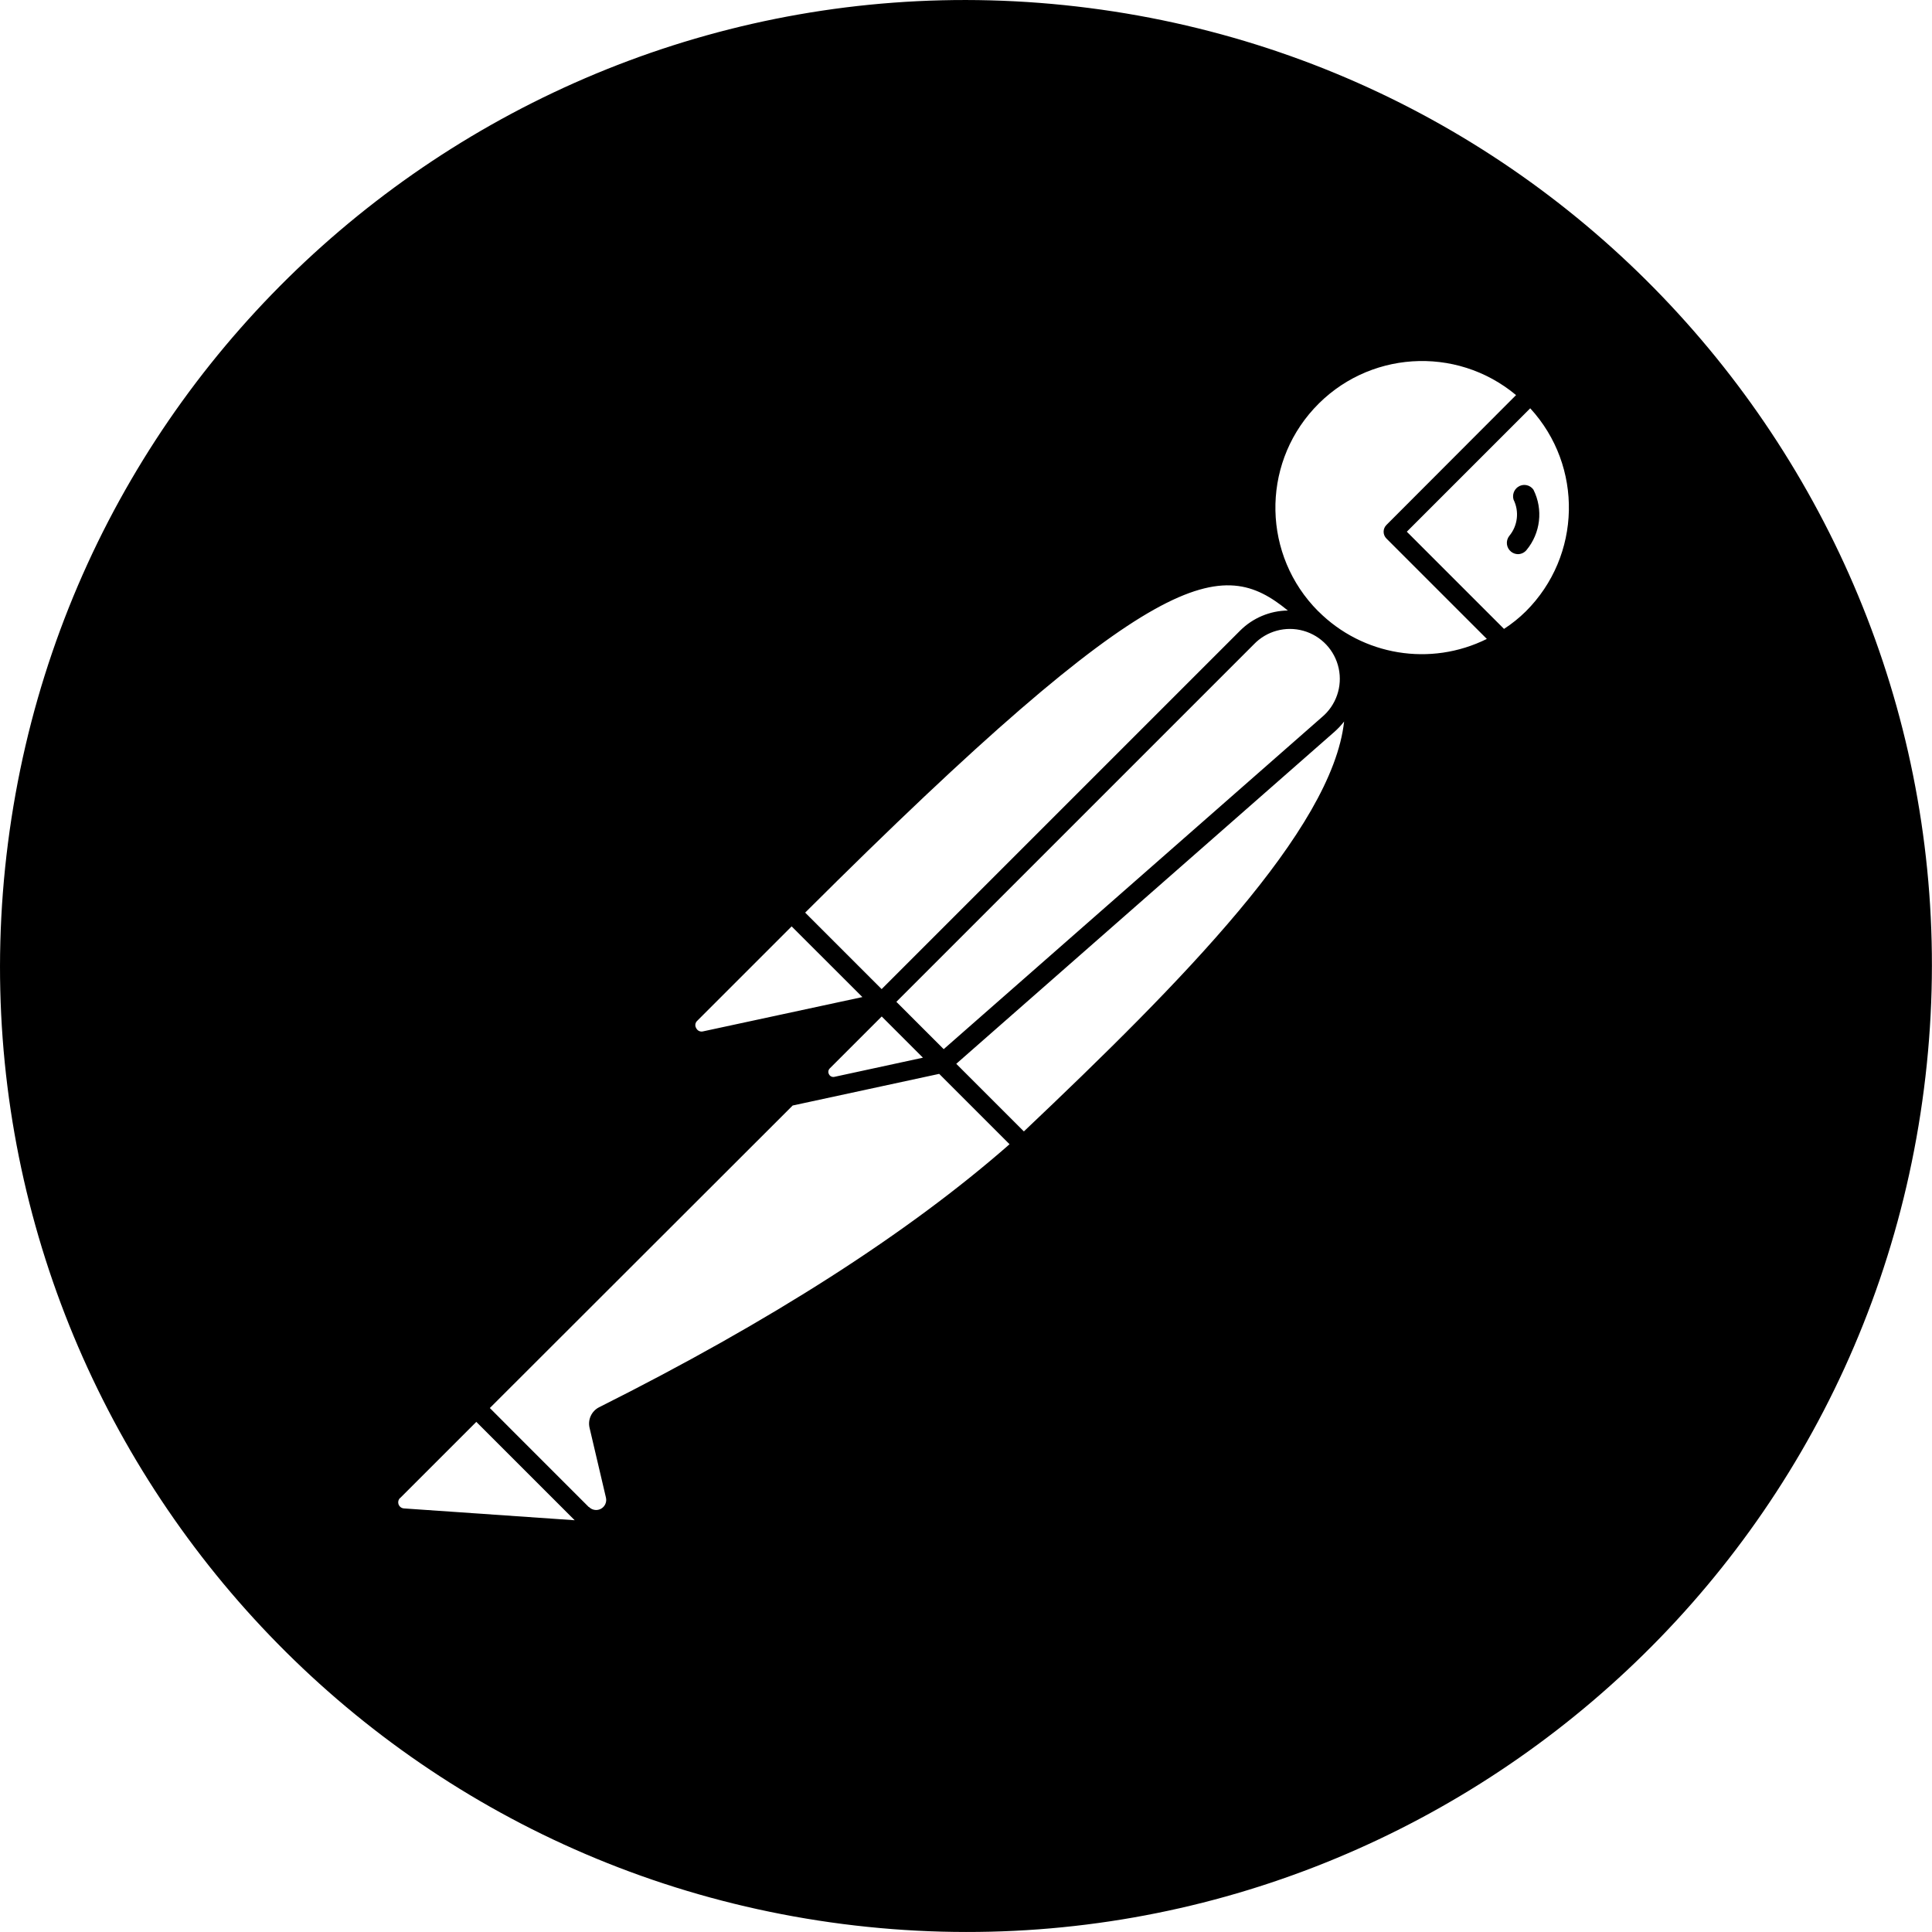
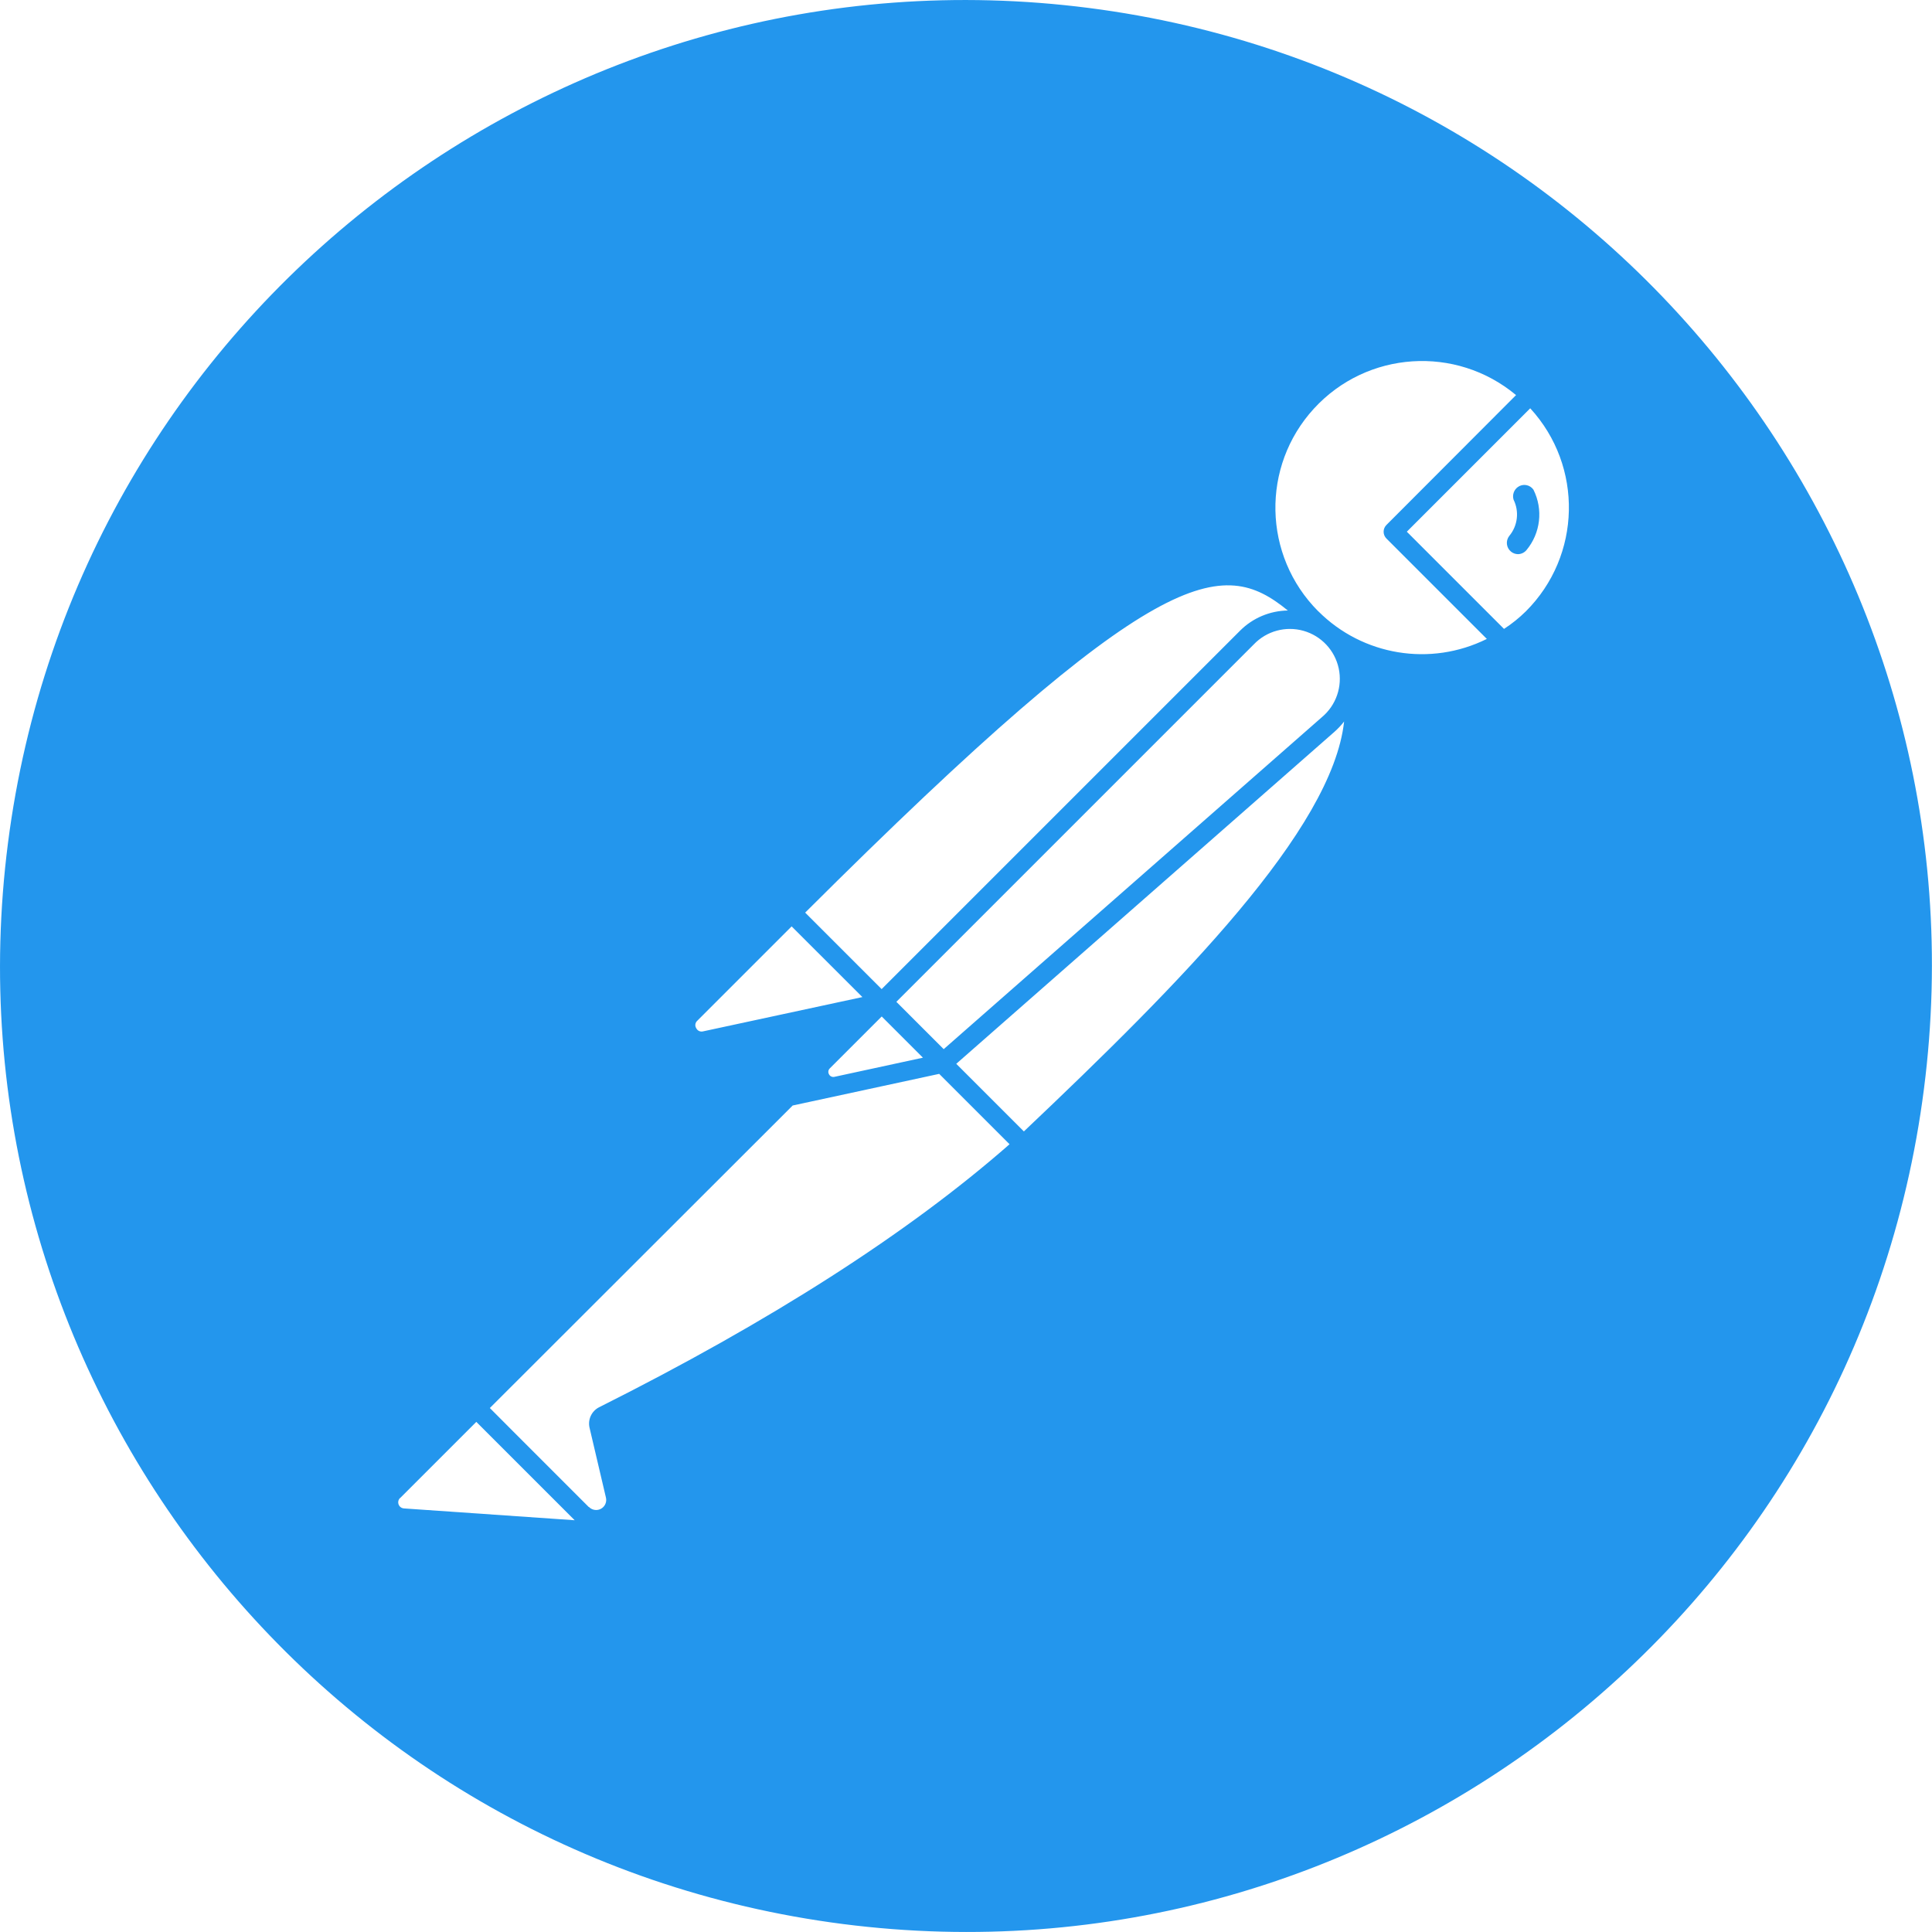
<svg xmlns="http://www.w3.org/2000/svg" viewBox="0 0 24 24">
-   <path d="m13.527.099c-6.572-.843-12.585 3.801-13.428 10.374-.843 6.572 3.8 12.584 10.373 13.428 6.573.843 12.587-3.801 13.428-10.374.844-6.572-3.799-12.584-10.373-13.428zm2.471 7.485a.855.855 0 0 0 -.593.25l-4.453 4.453-.307-.307-.643-.643c4.389-4.376 5.18-4.418 5.996-3.753zm-4.863 4.861 4.44-4.44a.62.62 0 1 1 .847.903l-4.699 4.125zm.33.694-1.1.238a.06.06 0 0 1 -.067-.032.06.06 0 0 1 .01-.073l.645-.645zm-2.803-.459 1.172-1.172.879.878-1.979.426a.074.074 0 0 1 -.085-.039.072.072 0 0 1 .013-.093zm-3.646 6.058a.076.076 0 0 1 -.069-.083.077.077 0 0 1 .022-.046h.002l.946-.946 1.222 1.222zm2.425-1.256a.228.228 0 0 0 -.117.256l.203.865a.125.125 0 0 1 -.211.117h-.003l-.934-.934-.294-.295 3.762-3.758 1.82-.393.874.874c-1.255 1.102-2.971 2.201-5.1 3.268zm5.279-3.428h-.002l-.839-.839 4.699-4.125a.952.952 0 0 0 .119-.127c-.148 1.345-2.029 3.245-3.977 5.091zm3.657-6.46-.003-.002a1.822 1.822 0 0 1 2.459-2.684l-1.61 1.613a.119.119 0 0 0 0 .169l1.247 1.247a1.817 1.817 0 0 1 -2.093-.343zm2.578 0a1.714 1.714 0 0 1 -.271.218h-.001l-1.207-1.207 1.533-1.533c.661.72.637 1.832-.054 2.522zm-.1-1.544a.143.143 0 0 0 -.053.157.416.416 0 0 1 -.053.45.14.14 0 0 0 .023.197.141.141 0 0 0 .084.03.14.14 0 0 0 .106-.05.691.691 0 0 0 .087-.751.138.138 0 0 0 -.194-.033z" />
+   <path fill="#2396ED" d="m13.527.099c-6.572-.843-12.585 3.801-13.428 10.374-.843 6.572 3.8 12.584 10.373 13.428 6.573.843 12.587-3.801 13.428-10.374.844-6.572-3.799-12.584-10.373-13.428zm2.471 7.485a.855.855 0 0 0 -.593.25l-4.453 4.453-.307-.307-.643-.643c4.389-4.376 5.18-4.418 5.996-3.753zm-4.863 4.861 4.44-4.44a.62.62 0 1 1 .847.903l-4.699 4.125zm.33.694-1.1.238a.06.06 0 0 1 -.067-.032.06.06 0 0 1 .01-.073l.645-.645zm-2.803-.459 1.172-1.172.879.878-1.979.426a.074.074 0 0 1 -.085-.039.072.072 0 0 1 .013-.093zm-3.646 6.058a.076.076 0 0 1 -.069-.083.077.077 0 0 1 .022-.046h.002l.946-.946 1.222 1.222zm2.425-1.256a.228.228 0 0 0 -.117.256l.203.865a.125.125 0 0 1 -.211.117h-.003l-.934-.934-.294-.295 3.762-3.758 1.82-.393.874.874c-1.255 1.102-2.971 2.201-5.1 3.268zm5.279-3.428h-.002l-.839-.839 4.699-4.125a.952.952 0 0 0 .119-.127c-.148 1.345-2.029 3.245-3.977 5.091zm3.657-6.46-.003-.002a1.822 1.822 0 0 1 2.459-2.684l-1.61 1.613a.119.119 0 0 0 0 .169l1.247 1.247a1.817 1.817 0 0 1 -2.093-.343zm2.578 0a1.714 1.714 0 0 1 -.271.218h-.001l-1.207-1.207 1.533-1.533c.661.72.637 1.832-.054 2.522zm-.1-1.544a.143.143 0 0 0 -.053.157.416.416 0 0 1 -.053.45.14.14 0 0 0 .023.197.141.141 0 0 0 .084.03.14.14 0 0 0 .106-.05.691.691 0 0 0 .087-.751.138.138 0 0 0 -.194-.033z" />
</svg>
